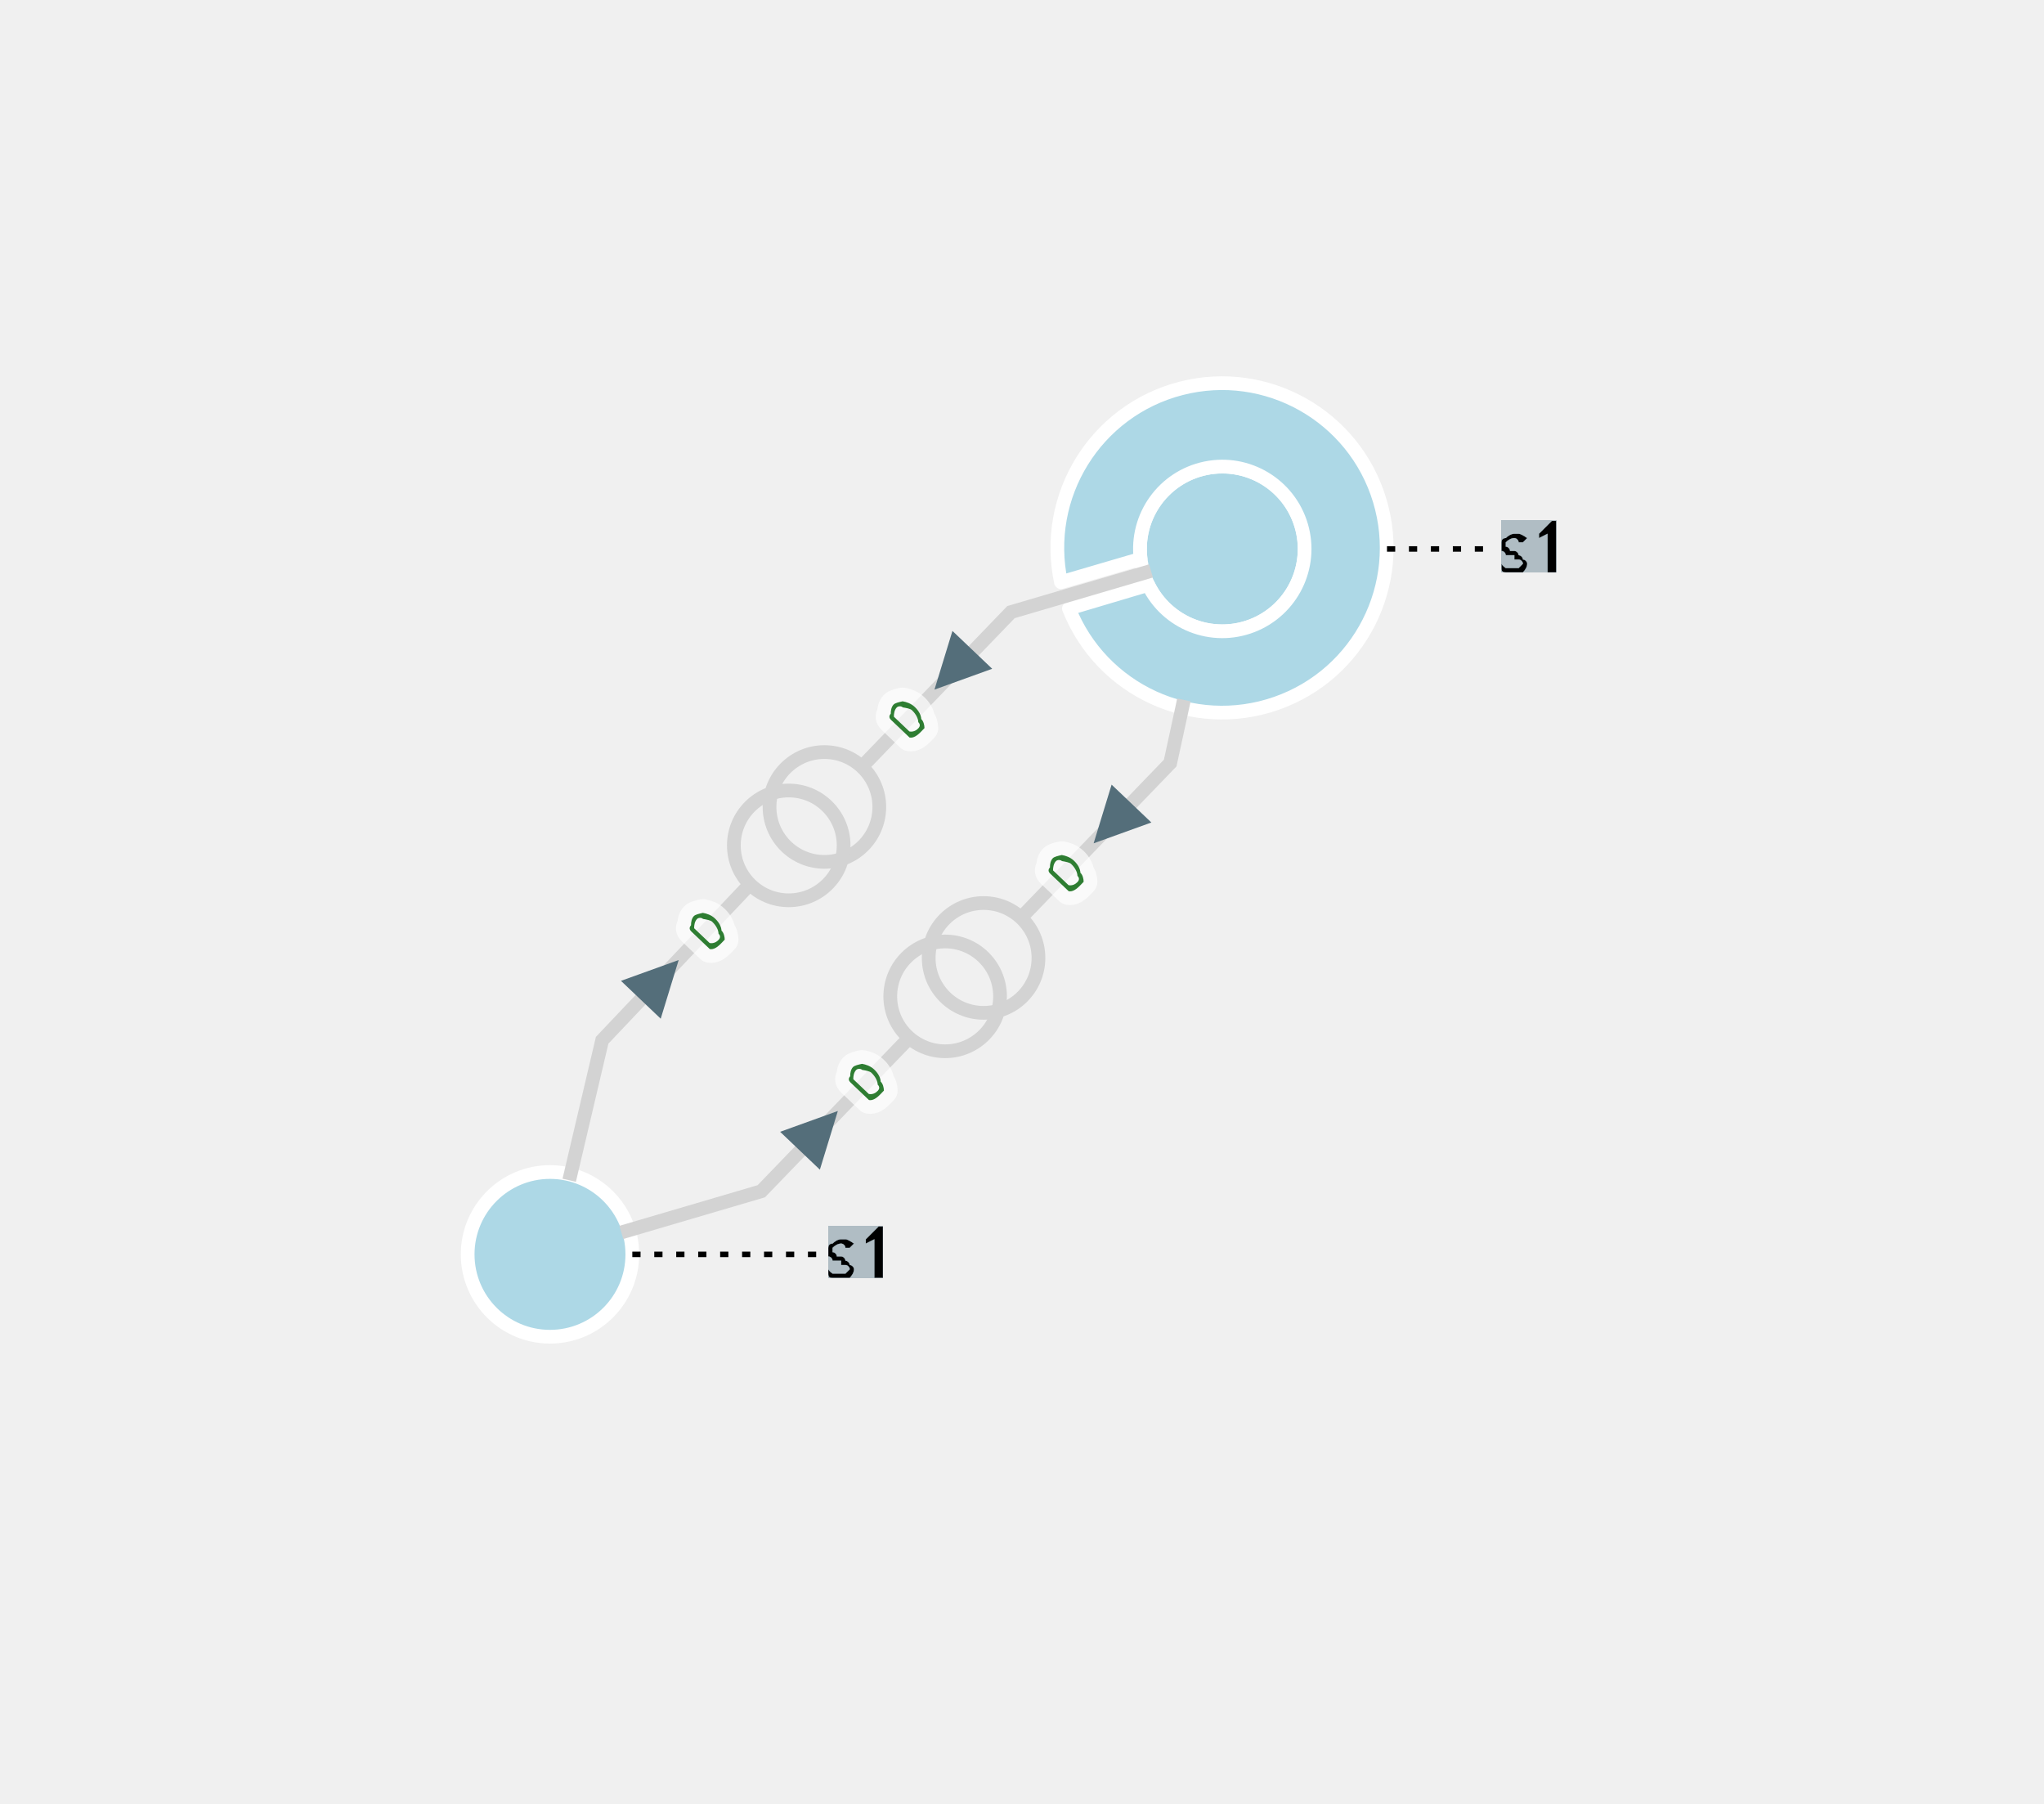
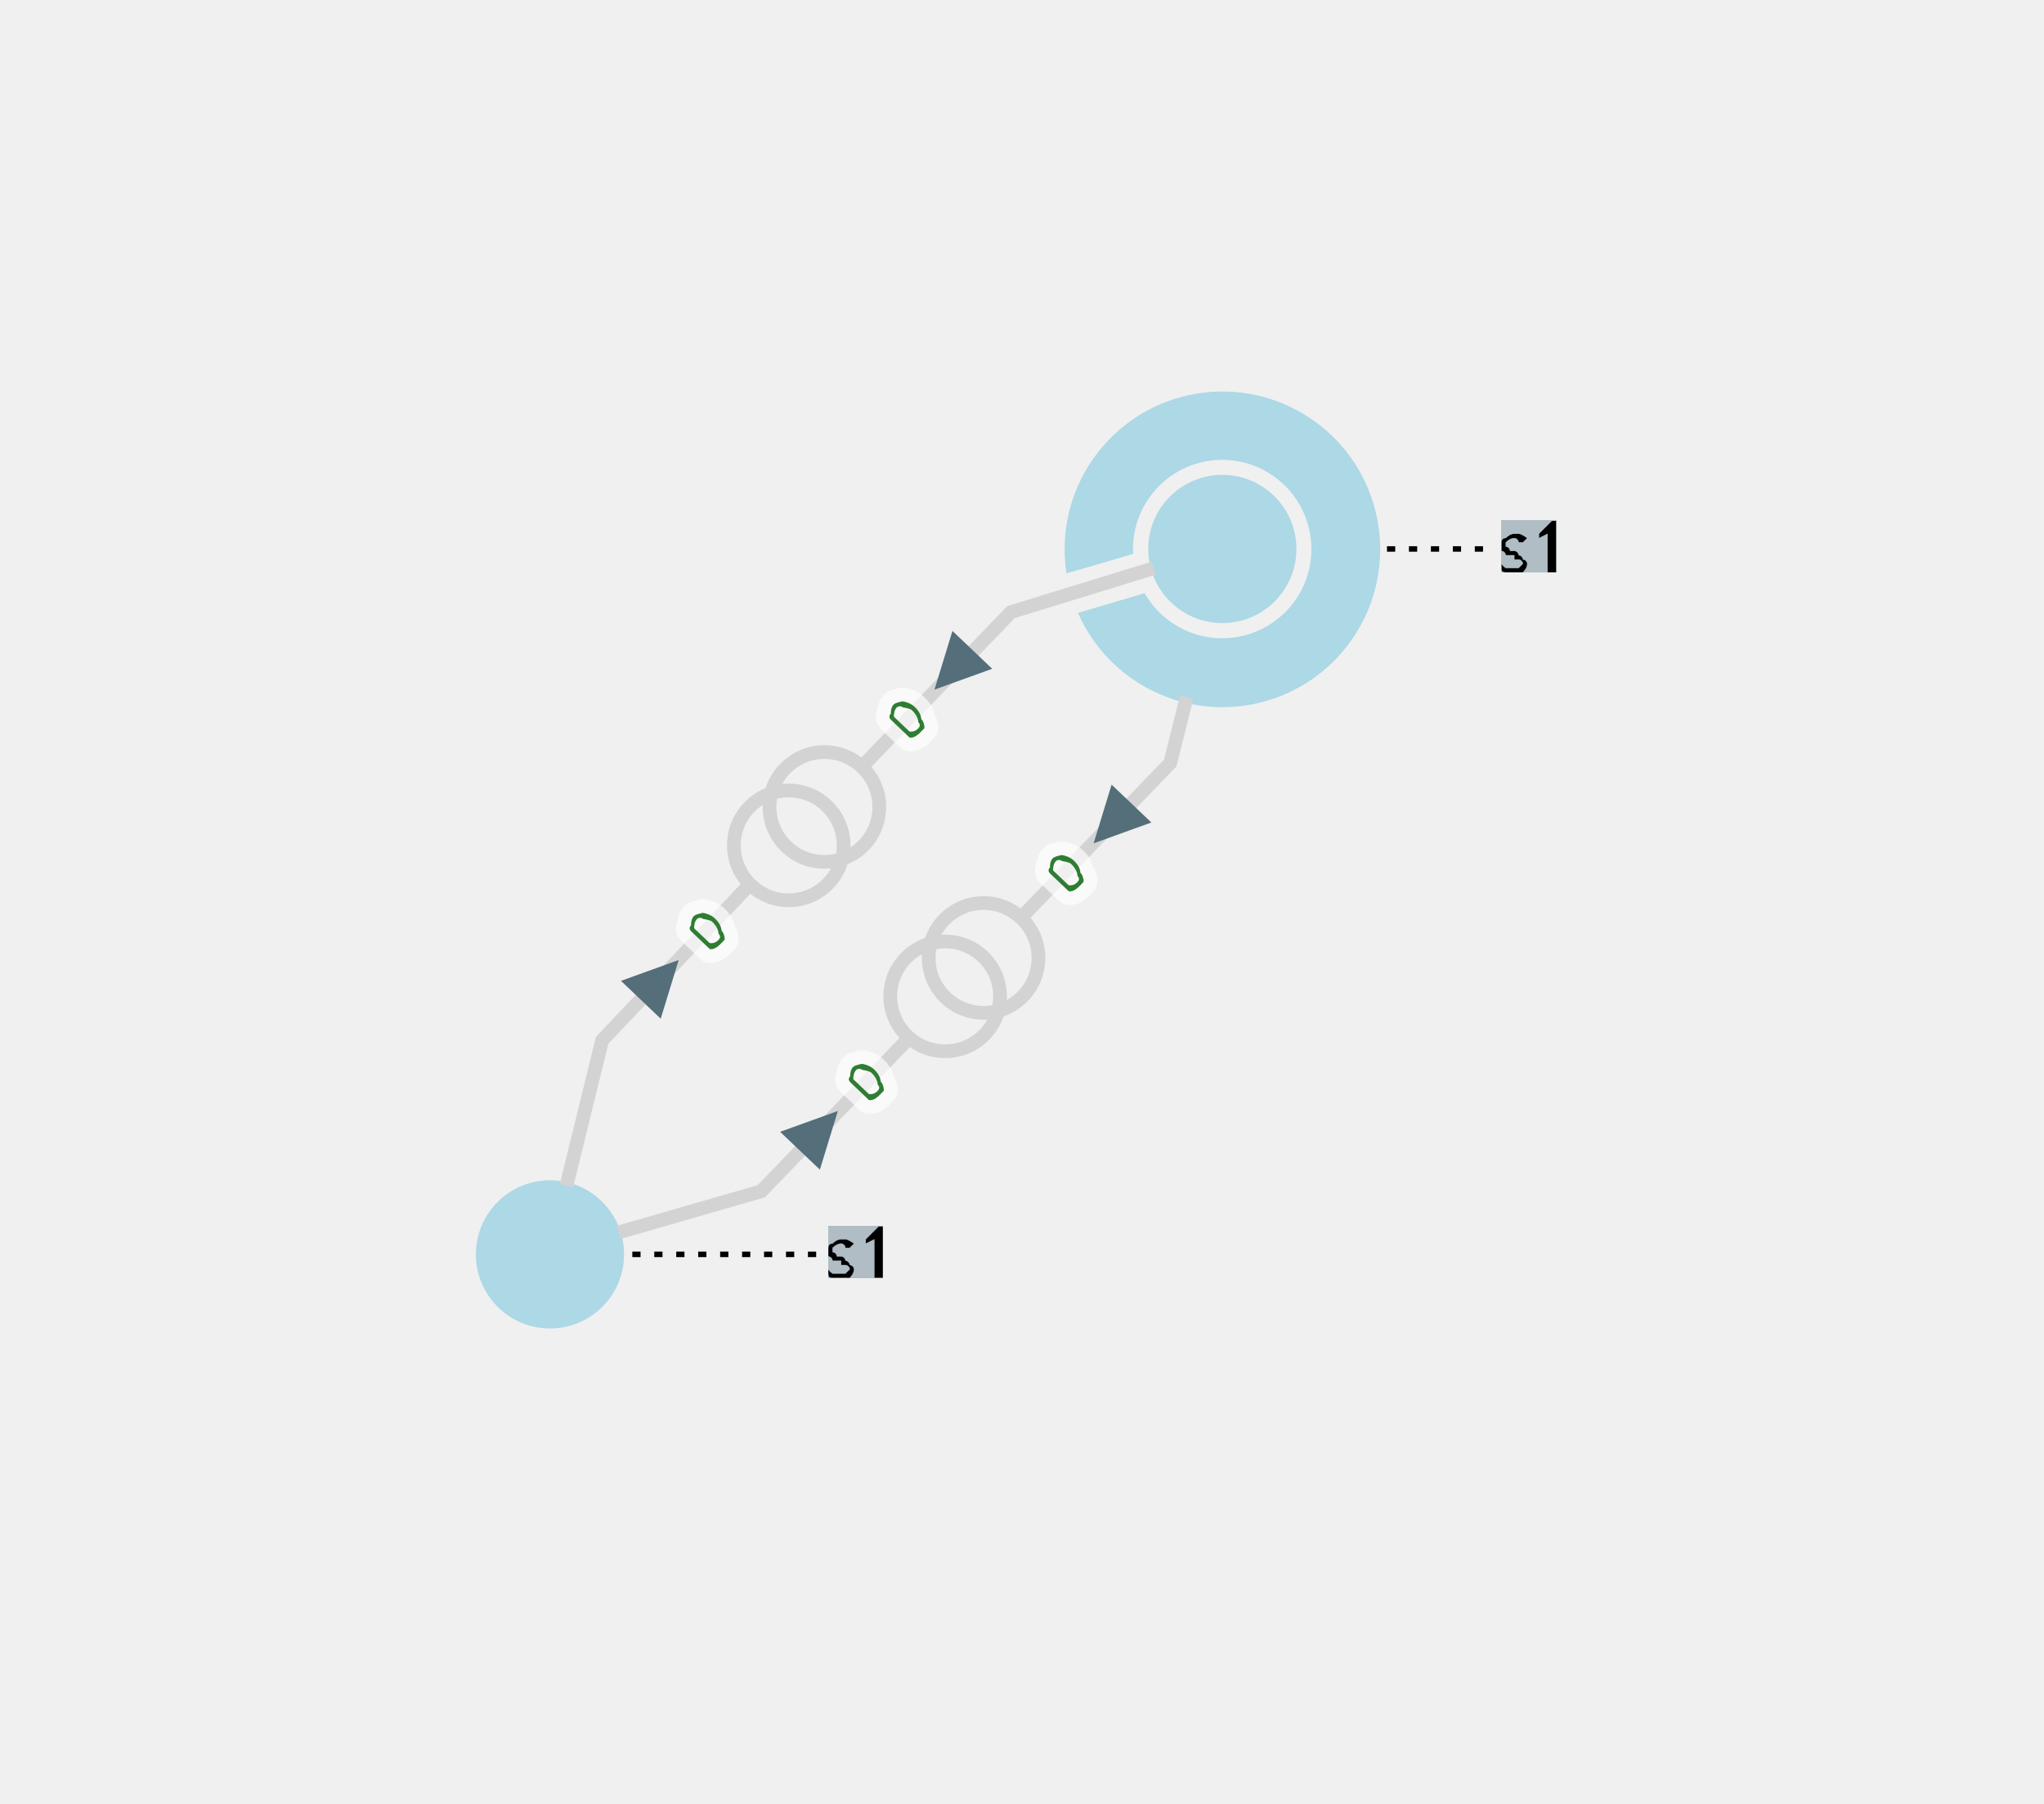
<svg xmlns="http://www.w3.org/2000/svg" width="800.00" height="705.66" viewBox="-2.85 -2.89 7.44 6.57">
  <style>
.nad-branch-edges polyline, .nad-branch-edges path {stroke: var(--nad-vl-color, lightgrey); stroke-width: 0.05; fill: none}
.nad-branch-edges circle {stroke: var(--nad-vl-color, lightgrey); stroke-width: 0.05; fill: none}
.nad-3wt-edges polyline {stroke: var(--nad-vl-color, lightgrey); stroke-width: 0.05; fill: none}
.nad-text-edges {stroke: black; stroke-width: 0.02; stroke-dasharray: .03,.05}
.nad-branch-edges .nad-disconnected polyline {stroke-dasharray: .1,.1}
- .nad-vl-nodes circle, .nad-vl-nodes path {fill: var(--nad-vl-color, lightblue); stroke-width: 0.05; stroke: white; stroke-linejoin:round}
+ .nad-vl-nodes circle, .nad-vl-nodes path {fill: var(--nad-vl-color, lightblue)}
.nad-vl-nodes circle.nad-unknown-busnode {stroke: lightgrey; stroke-dasharray: .05,.05; fill: none}
.nad-hvdc-edge polyline.nad-hvdc {stroke: grey; stroke-width: 0.2}
.nad-3wt-nodes circle {stroke: var(--nad-vl-color, lightgrey); stroke-width: 0.05; fill: none}
.nad-state-out .nad-arrow-in {visibility: hidden}
.nad-state-in .nad-arrow-out {visibility: hidden}
.nad-active path {stroke: none; fill: #546e7a}
.nad-active {visibility: visible}
.nad-reactive {visibility: hidden}
.nad-reactive path {stroke: none; fill: #0277bd}
.nad-text-background {flood-color: #90a4aeaa}
.nad-text-nodes {font: 0.25px "Verdana"; fill: black}
.nad-edge-infos text {font: 0.2px "Verdana"; dominant-baseline:middle; stroke: #FFFFFFAA; stroke-width: 0.1; stroke-linejoin:round; paint-order: stroke}
.nad-edge-infos .nad-state-in text {fill: #b71c1c}
.nad-edge-infos .nad-state-out text {fill: #2e7d32}
.nad-vl0to30 {--nad-vl-color: #AFB42B}
.nad-vl30to50 {--nad-vl-color: #EF9A9A}
.nad-vl50to70 {--nad-vl-color: #9C27B0}
.nad-vl70to120 {--nad-vl-color: #E65100}
.nad-vl120to180 {--nad-vl-color: #00ACC1}
.nad-vl180to300 {--nad-vl-color: #2E7D32}
.nad-vl300to500 {--nad-vl-color: #D32F2F}
.nad-branch-edges .nad-overload polyline, .nad-branch-edges .nad-overload path {animation: line-blink 3s infinite}
.nad-vl-nodes .nad-overvoltage {animation: node-over-blink 3s infinite}
.nad-vl-nodes .nad-undervoltage {animation: node-under-blink 3s infinite}

@keyframes line-blink {
  0%, 80%, 100% {stroke: var(--nad-vl-color, black); stroke-width: 0.05}
  40% {stroke: #FFEB3B; stroke-width: 0.15}
}
@keyframes node-over-blink {
-   0%, 80%, 100% {stroke: white; stroke-width: 0.05}
+   0%, 80%, 100% {stroke: white; stroke-width: 0}
  40% {stroke: #ff5722; stroke-width: 0.15}
}
@keyframes node-under-blink {
-   0%, 80%, 100% {stroke: white; stroke-width: 0.05}
+   0%, 80%, 100% {stroke: white; stroke-width: 0}
  40% {stroke: #00BCD4; stroke-width: 0.15}
}
</style>
  <defs>
    <filter id="textBgFilter" x="0" y="0" width="1" height="1">
      <feFlood class="nad-text-background" />
      <feComposite in="SourceGraphic" operator="over" />
    </filter>
  </defs>
  <g class="nad-vl-nodes">
    <g transform="translate(1.60,-0.89)" id="0" class="nad-vl300to500">
-       <circle r="0.30" id="1" />
-       <path d="M-0.588,0.121 A0.600,0.600 350.451 1 1 -0.559,0.217 L-0.270,0.131 A0.300,0.300 -340.901 1 0 -0.298,0.036 Z " id="2" />
+       <circle r="0.27" id="1" />
+       <path d="M-0.568,0.089 A0.575,0.575 345.053 1 1 -0.526,0.233 L-0.283,0.161 A0.325,0.325 -333.556 1 0 -0.325,0.018 Z " id="2" />
    </g>
    <g transform="translate(-0.85,1.68)" id="3" class="nad-vl180to300">
-       <circle r="0.30" id="4" />
+       <circle r="0.27" id="4" />
    </g>
  </g>
  <g class="nad-branch-edges">
    <g id="5">
      <g class="nad-vl300to500">
-         <polyline points="1.34,-0.81 0.83,-0.66 0.29,-0.10" />
+         <polyline points="1.35,-0.82 0.83,-0.66 0.29,-0.10" />
        <g class="nad-edge-infos" transform="translate(0.62,-0.45)">
          <g class="nad-active nad-state-out">
            <g transform="rotate(-136.40)">
              <path class="nad-arrow-in" d="M-0.1 -0.1 H0.1 L0 0.1z" />
              <path class="nad-arrow-out" d="M-0.1 0.1 H0.1 L0 -0.1z" />
            </g>
            <text transform="rotate(-46.40)" x="-0.19" style="text-anchor:end">0</text>
          </g>
          <g class="nad-reactive nad-state-out">
            <g transform="rotate(-136.40)">
              <path class="nad-arrow-in" d="M-0.1 -0.1 H0.1 L0 0.1z" />
              <path class="nad-arrow-out" d="M-0.1 0.1 H0.1 L0 -0.1z" />
            </g>
            <text transform="rotate(-46.40)" x="-0.19" style="text-anchor:end">0</text>
          </g>
        </g>
        <circle cx="0.15" cy="0.05" r="0.20" />
      </g>
      <g class="nad-vl180to300">
-         <polyline points="-0.78,1.41 -0.66,0.90 -0.12,0.33" />
+         <polyline points="-0.79,1.43 -0.66,0.90 -0.12,0.33" />
        <g class="nad-edge-infos" transform="translate(-0.45,0.68)">
          <g class="nad-active nad-state-out">
            <g transform="rotate(43.60)">
              <path class="nad-arrow-in" d="M-0.1 -0.1 H0.1 L0 0.1z" />
              <path class="nad-arrow-out" d="M-0.1 0.1 H0.1 L0 -0.1z" />
            </g>
            <text transform="rotate(-46.40)" x="0.19">0</text>
          </g>
          <g class="nad-reactive nad-state-out">
            <g transform="rotate(43.60)">
              <path class="nad-arrow-in" d="M-0.1 -0.1 H0.1 L0 0.1z" />
              <path class="nad-arrow-out" d="M-0.1 0.1 H0.1 L0 -0.1z" />
            </g>
            <text transform="rotate(-46.40)" x="0.19">0</text>
          </g>
        </g>
        <circle cx="0.02" cy="0.19" r="0.20" />
      </g>
    </g>
    <g id="6">
      <g class="nad-vl300to500">
-         <polyline points="1.46,-0.34 1.41,-0.11 0.87,0.45" />
+         <polyline points="1.47,-0.35 1.41,-0.11 0.87,0.45" />
        <g class="nad-edge-infos" transform="translate(1.20,0.11)">
          <g class="nad-active nad-state-out">
            <g transform="rotate(-136.40)">
              <path class="nad-arrow-in" d="M-0.1 -0.1 H0.1 L0 0.1z" />
              <path class="nad-arrow-out" d="M-0.1 0.1 H0.1 L0 -0.1z" />
            </g>
            <text transform="rotate(-46.40)" x="-0.19" style="text-anchor:end">0</text>
          </g>
          <g class="nad-reactive nad-state-out">
            <g transform="rotate(-136.40)">
              <path class="nad-arrow-in" d="M-0.1 -0.1 H0.1 L0 0.1z" />
              <path class="nad-arrow-out" d="M-0.1 0.1 H0.1 L0 -0.1z" />
            </g>
            <text transform="rotate(-46.40)" x="-0.19" style="text-anchor:end">0</text>
          </g>
        </g>
        <circle cx="0.73" cy="0.60" r="0.20" />
      </g>
      <g class="nad-vl180to300">
-         <polyline points="-0.59,1.60 -0.08,1.45 0.46,0.89" />
+         <polyline points="-0.60,1.60 -0.08,1.45 0.46,0.89" />
        <g class="nad-edge-infos" transform="translate(0.13,1.23)">
          <g class="nad-active nad-state-out">
            <g transform="rotate(43.60)">
              <path class="nad-arrow-in" d="M-0.1 -0.1 H0.1 L0 0.1z" />
              <path class="nad-arrow-out" d="M-0.1 0.1 H0.1 L0 -0.1z" />
            </g>
            <text transform="rotate(-46.40)" x="0.19">0</text>
          </g>
          <g class="nad-reactive nad-state-out">
            <g transform="rotate(43.60)">
              <path class="nad-arrow-in" d="M-0.1 -0.1 H0.1 L0 0.1z" />
              <path class="nad-arrow-out" d="M-0.1 0.1 H0.1 L0 -0.1z" />
            </g>
            <text transform="rotate(-46.40)" x="0.19">0</text>
          </g>
        </g>
        <circle cx="0.59" cy="0.74" r="0.20" />
      </g>
    </g>
  </g>
  <g class="nad-text-edges">
    <polyline id="0_edge" points="2.20,-0.89 2.60,-0.89" />
    <polyline id="3_edge" points="-0.55,1.68 0.15,1.68" />
  </g>
  <g class="nad-text-nodes">
    <text filter="url(#textBgFilter)" y="-0.89" style="dominant-baseline:middle" x="2.60">s1</text>
    <text filter="url(#textBgFilter)" y="1.68" style="dominant-baseline:middle" x="0.15">s1</text>
  </g>
</svg>
